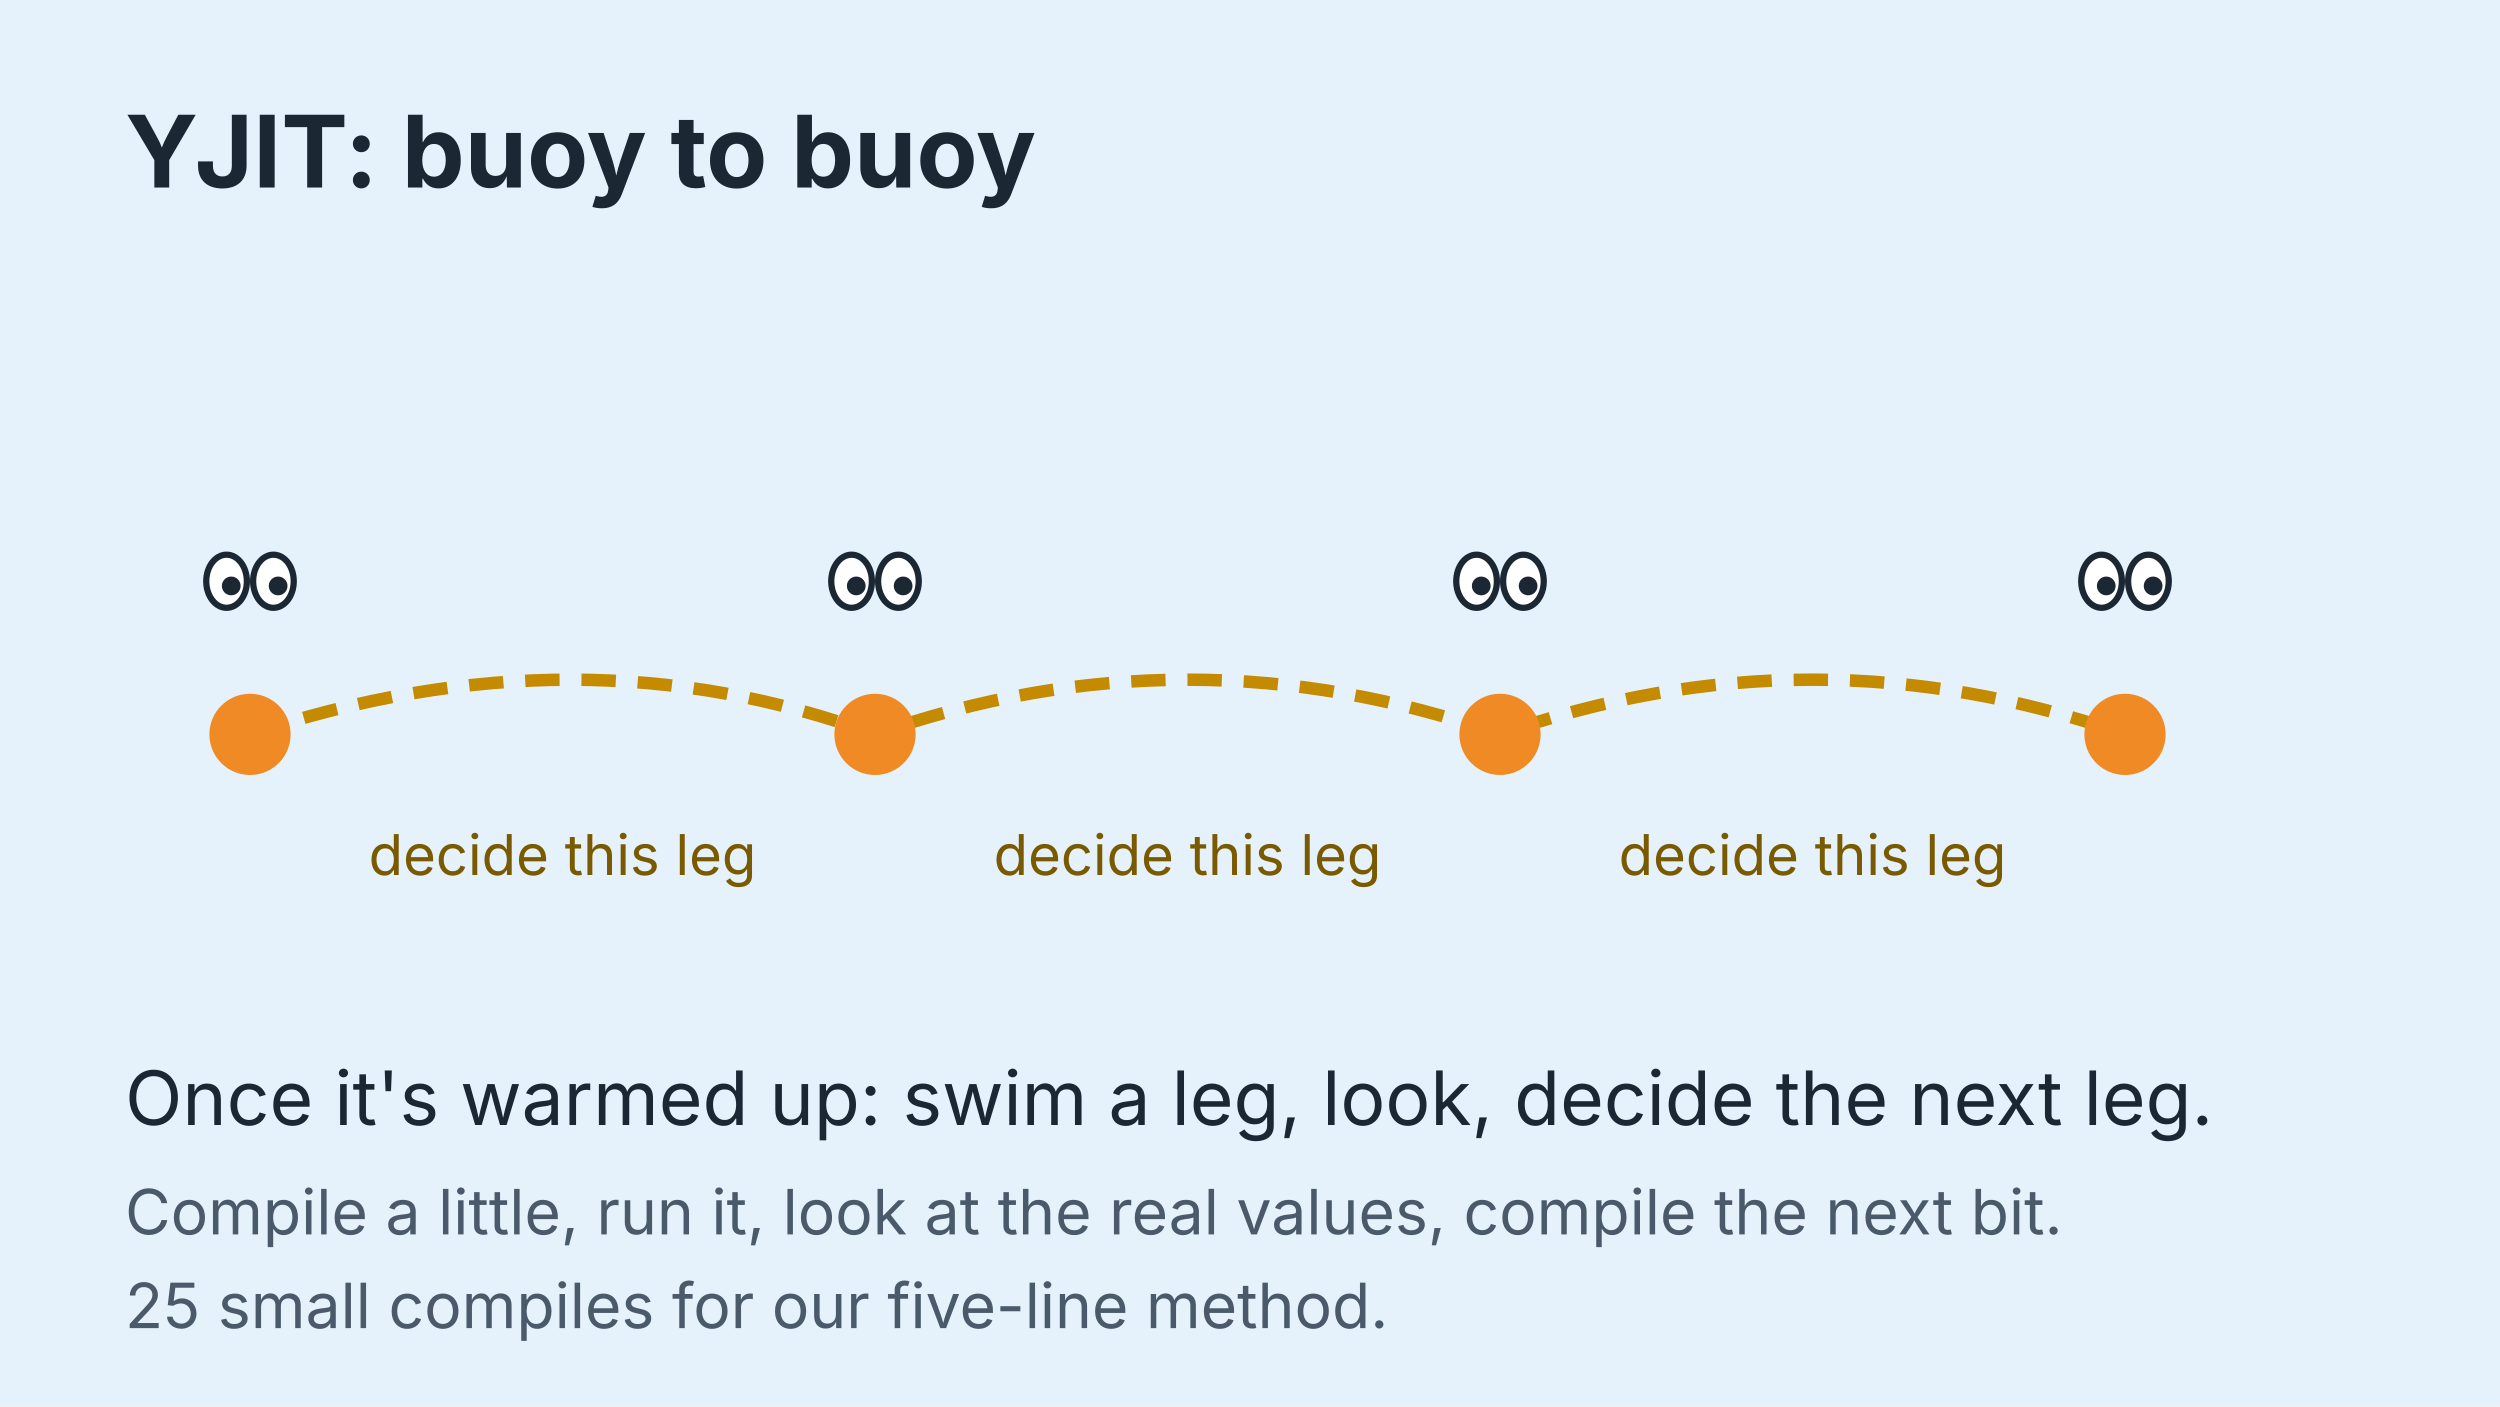
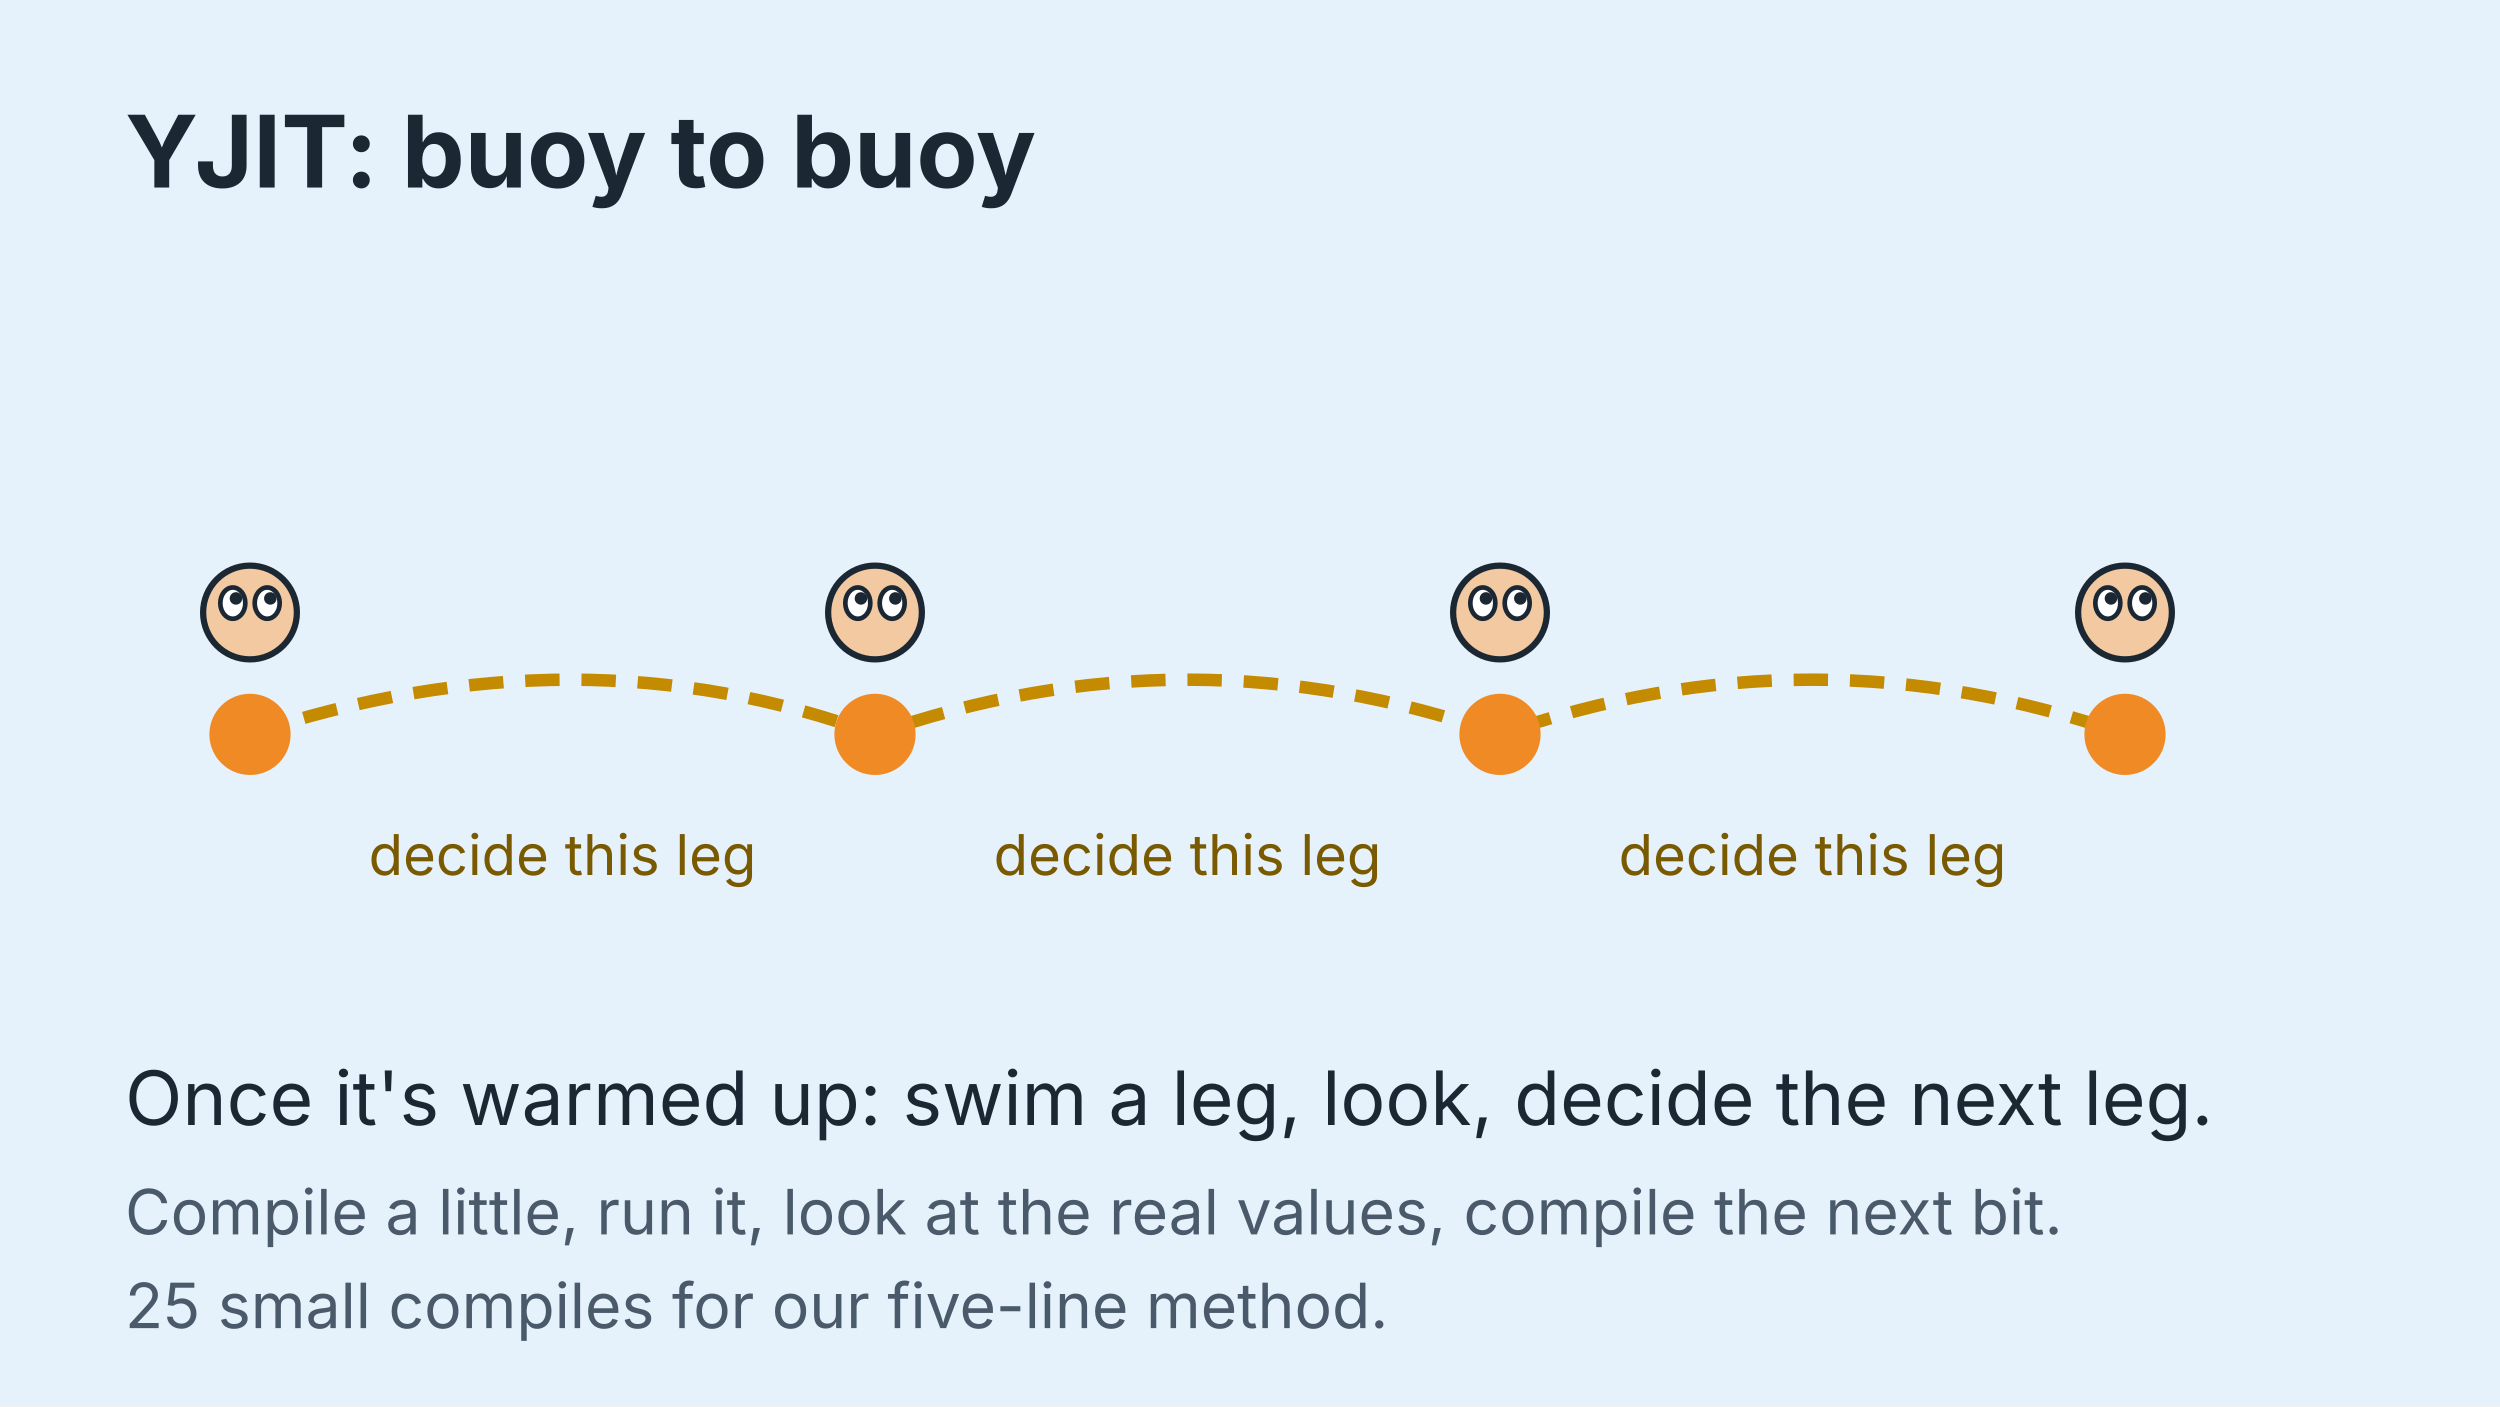
<svg xmlns="http://www.w3.org/2000/svg" viewBox="0 0 1600 900" font-family="system-ui, -apple-system, Segoe UI, sans-serif">
  <rect width="1600" height="900" fill="#e6f2fb" />
  <text x="80" y="120" font-size="64" font-weight="700" fill="#1b2733">YJIT: buoy to buoy</text>
  <path d="M160 470 Q370 400 560 470 Q760 400 960 470 Q1160 400 1360 470" stroke="#c48a00" stroke-width="8" stroke-dasharray="22 14" fill="none" />
  <g fill="#f08a24">
    <circle cx="160" cy="470" r="26" />
    <circle cx="560" cy="470" r="26" />
    <circle cx="960" cy="470" r="26" />
    <circle cx="1360" cy="470" r="26" />
  </g>
  <g font-size="56" text-anchor="middle">
-     <g transform="translate(160,372)">
-       <ellipse cx="-15" cy="0" rx="13" ry="17" fill="#fff" stroke="#1b2733" stroke-width="4" />
-       <ellipse cx="15" cy="0" rx="13" ry="17" fill="#fff" stroke="#1b2733" stroke-width="4" />
-       <circle cx="-12" cy="3" r="6" fill="#1b2733" />
-       <circle cx="18" cy="3" r="6" fill="#1b2733" />
+     <g transform="translate(160,392)">
+       <circle r="30" fill="#f2c9a1" stroke="#1b2733" stroke-width="4" />
+       <ellipse cx="-11" cy="-6" rx="8" ry="10" fill="#fff" stroke="#1b2733" stroke-width="3" />
+       <ellipse cx="11" cy="-6" rx="8" ry="10" fill="#fff" stroke="#1b2733" stroke-width="3" />
+       <circle cx="-9" cy="-9" r="4" fill="#1b2733" />
+       <circle cx="13" cy="-9" r="4" fill="#1b2733" />
    </g>
-     <g transform="translate(560,372)">
-       <ellipse cx="-15" cy="0" rx="13" ry="17" fill="#fff" stroke="#1b2733" stroke-width="4" />
-       <ellipse cx="15" cy="0" rx="13" ry="17" fill="#fff" stroke="#1b2733" stroke-width="4" />
-       <circle cx="-12" cy="3" r="6" fill="#1b2733" />
-       <circle cx="18" cy="3" r="6" fill="#1b2733" />
+     <g transform="translate(560,392)">
+       <circle r="30" fill="#f2c9a1" stroke="#1b2733" stroke-width="4" />
+       <ellipse cx="-11" cy="-6" rx="8" ry="10" fill="#fff" stroke="#1b2733" stroke-width="3" />
+       <ellipse cx="11" cy="-6" rx="8" ry="10" fill="#fff" stroke="#1b2733" stroke-width="3" />
+       <circle cx="-9" cy="-9" r="4" fill="#1b2733" />
+       <circle cx="13" cy="-9" r="4" fill="#1b2733" />
    </g>
-     <g transform="translate(960,372)">
-       <ellipse cx="-15" cy="0" rx="13" ry="17" fill="#fff" stroke="#1b2733" stroke-width="4" />
-       <ellipse cx="15" cy="0" rx="13" ry="17" fill="#fff" stroke="#1b2733" stroke-width="4" />
-       <circle cx="-12" cy="3" r="6" fill="#1b2733" />
-       <circle cx="18" cy="3" r="6" fill="#1b2733" />
+     <g transform="translate(960,392)">
+       <circle r="30" fill="#f2c9a1" stroke="#1b2733" stroke-width="4" />
+       <ellipse cx="-11" cy="-6" rx="8" ry="10" fill="#fff" stroke="#1b2733" stroke-width="3" />
+       <ellipse cx="11" cy="-6" rx="8" ry="10" fill="#fff" stroke="#1b2733" stroke-width="3" />
+       <circle cx="-9" cy="-9" r="4" fill="#1b2733" />
+       <circle cx="13" cy="-9" r="4" fill="#1b2733" />
    </g>
-     <g transform="translate(1360,372)">
-       <ellipse cx="-15" cy="0" rx="13" ry="17" fill="#fff" stroke="#1b2733" stroke-width="4" />
-       <ellipse cx="15" cy="0" rx="13" ry="17" fill="#fff" stroke="#1b2733" stroke-width="4" />
-       <circle cx="-12" cy="3" r="6" fill="#1b2733" />
-       <circle cx="18" cy="3" r="6" fill="#1b2733" />
+     <g transform="translate(1360,392)">
+       <circle r="30" fill="#f2c9a1" stroke="#1b2733" stroke-width="4" />
+       <ellipse cx="-11" cy="-6" rx="8" ry="10" fill="#fff" stroke="#1b2733" stroke-width="3" />
+       <ellipse cx="11" cy="-6" rx="8" ry="10" fill="#fff" stroke="#1b2733" stroke-width="3" />
+       <circle cx="-9" cy="-9" r="4" fill="#1b2733" />
+       <circle cx="13" cy="-9" r="4" fill="#1b2733" />
    </g>
  </g>
  <g font-size="36" text-anchor="middle" fill="#7a5a00">
    <text x="360" y="560">decide this leg</text>
    <text x="760" y="560">decide this leg</text>
    <text x="1160" y="560">decide this leg</text>
  </g>
  <text x="80" y="720" font-size="48" fill="#1b2733">Once it's warmed up: swim a leg, look, decide the next leg.</text>
  <text x="80" y="790" font-size="40" fill="#4a5a6a">Compile a little, run it, look at the real values, compile the next bit.</text>
  <text x="80" y="850" font-size="40" fill="#4a5a6a">25 small compiles for our five-line method.</text>
</svg>
